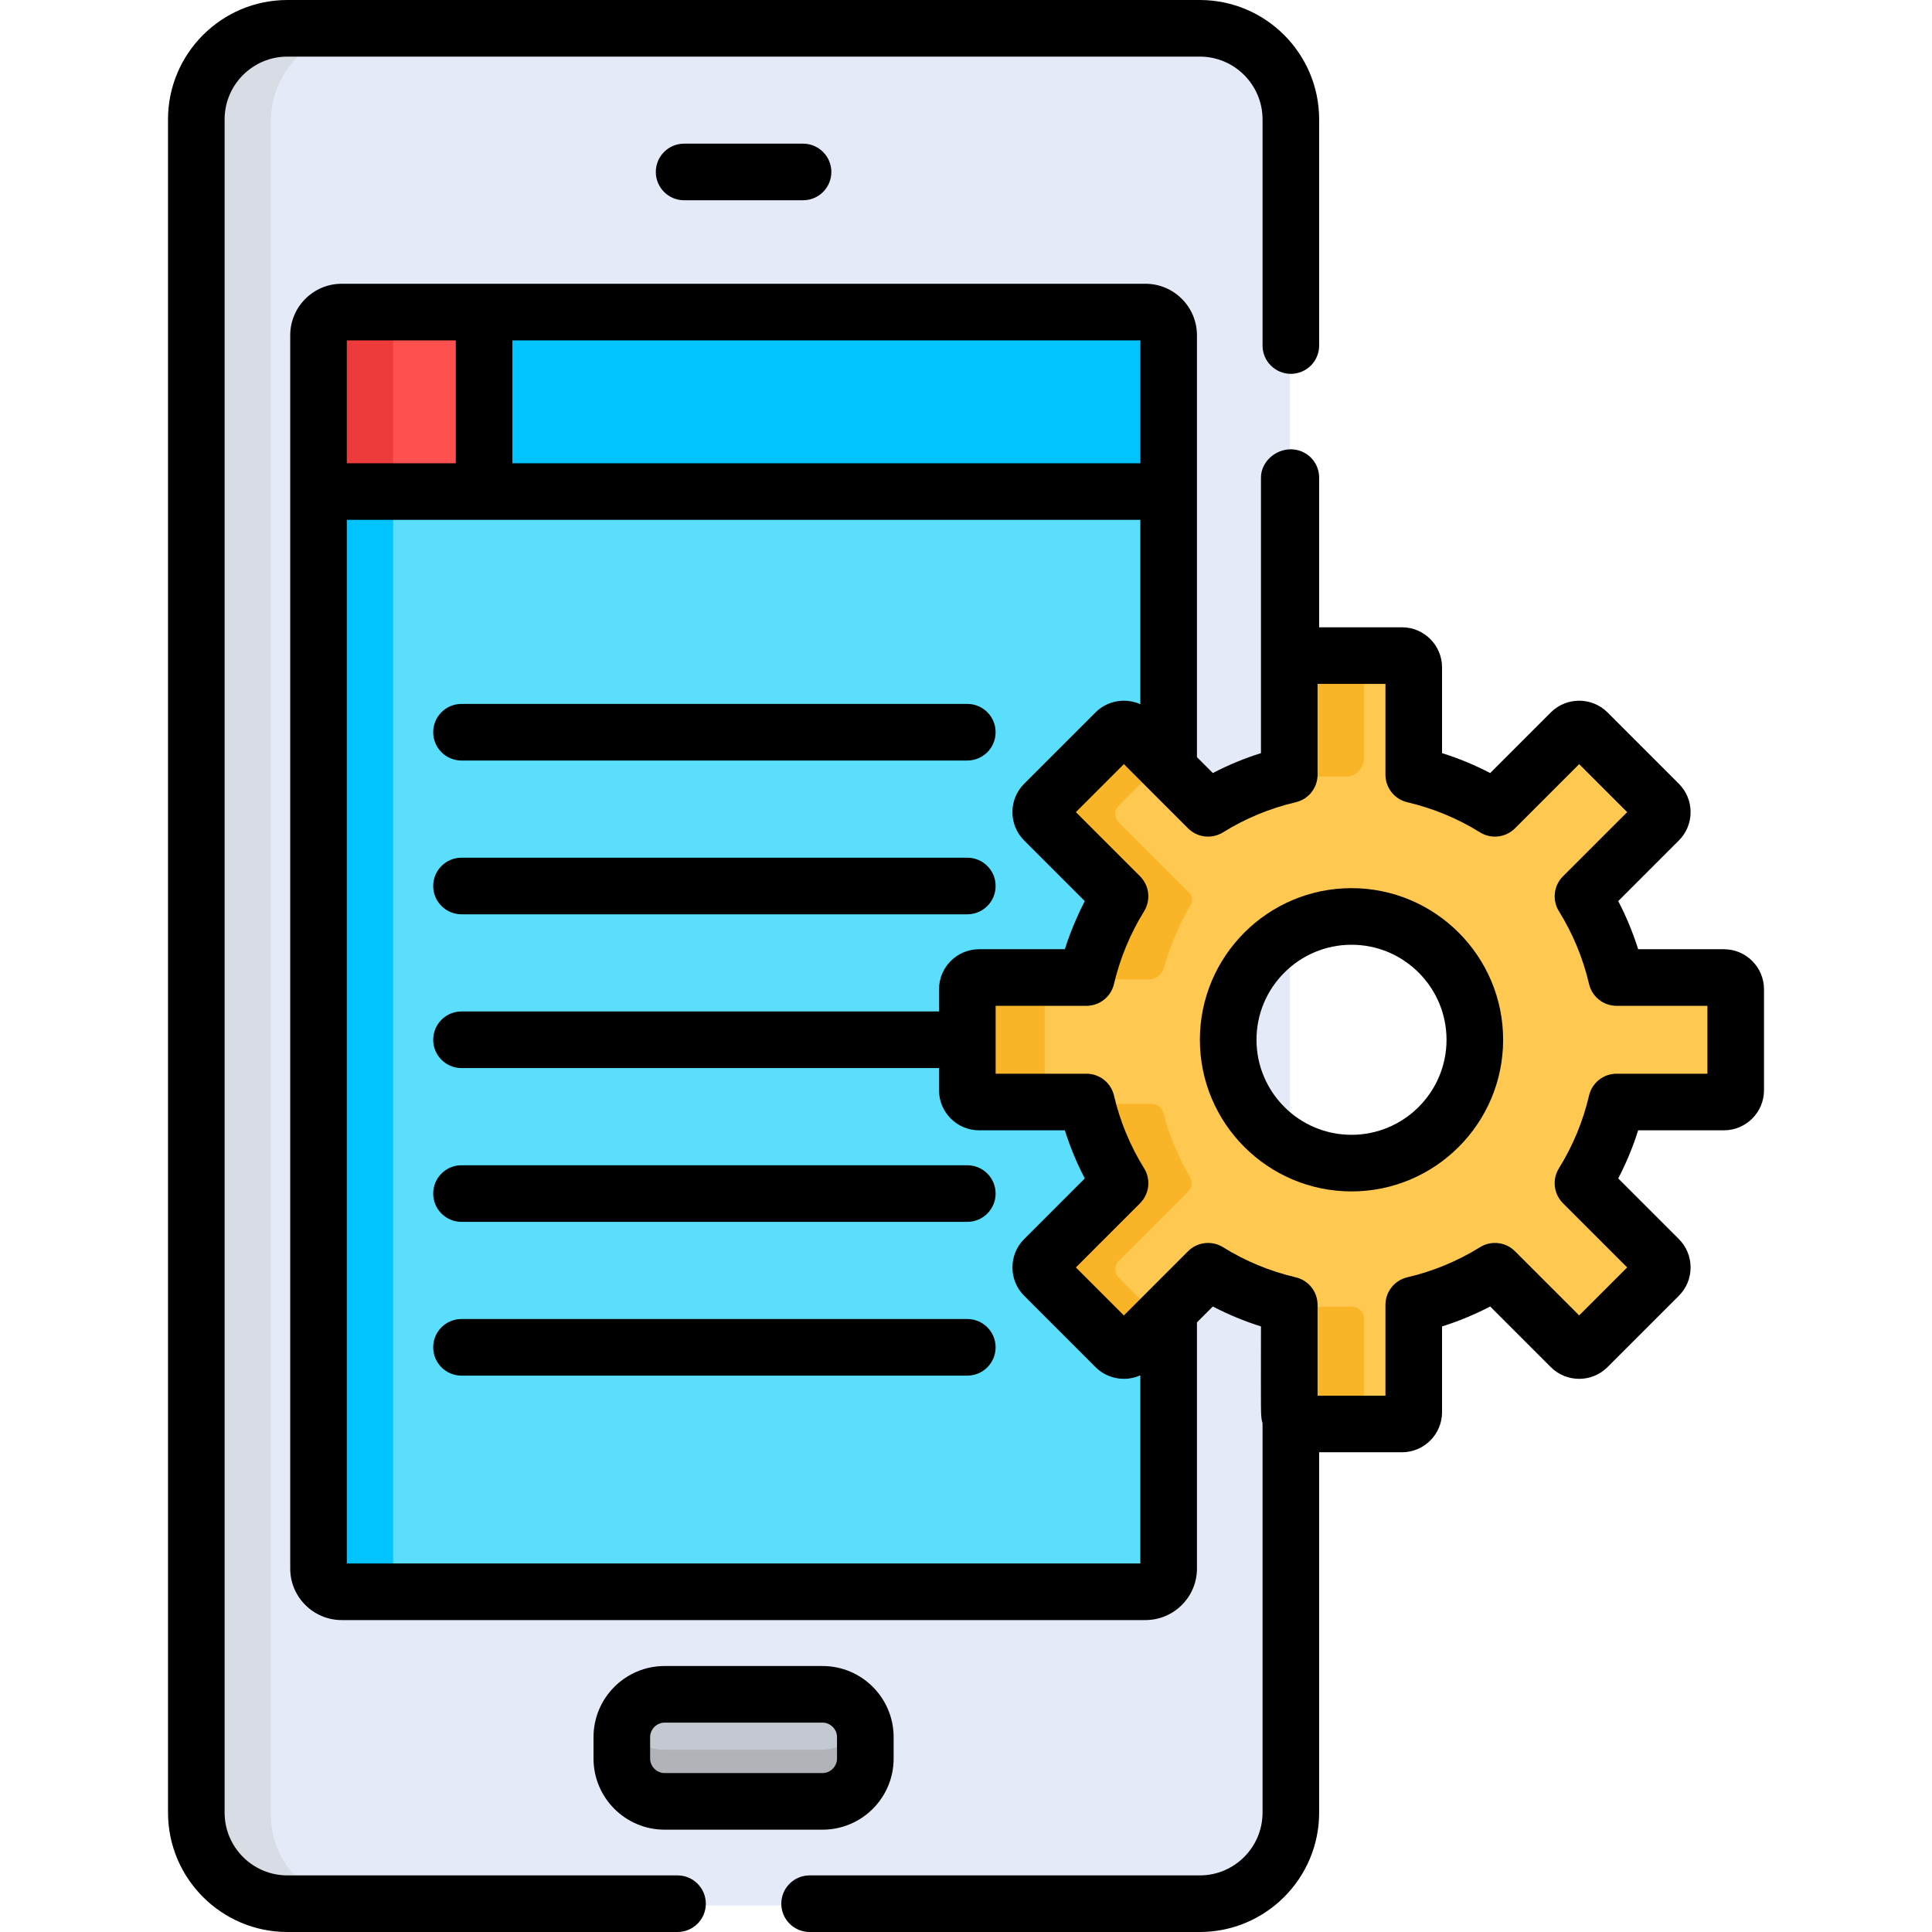
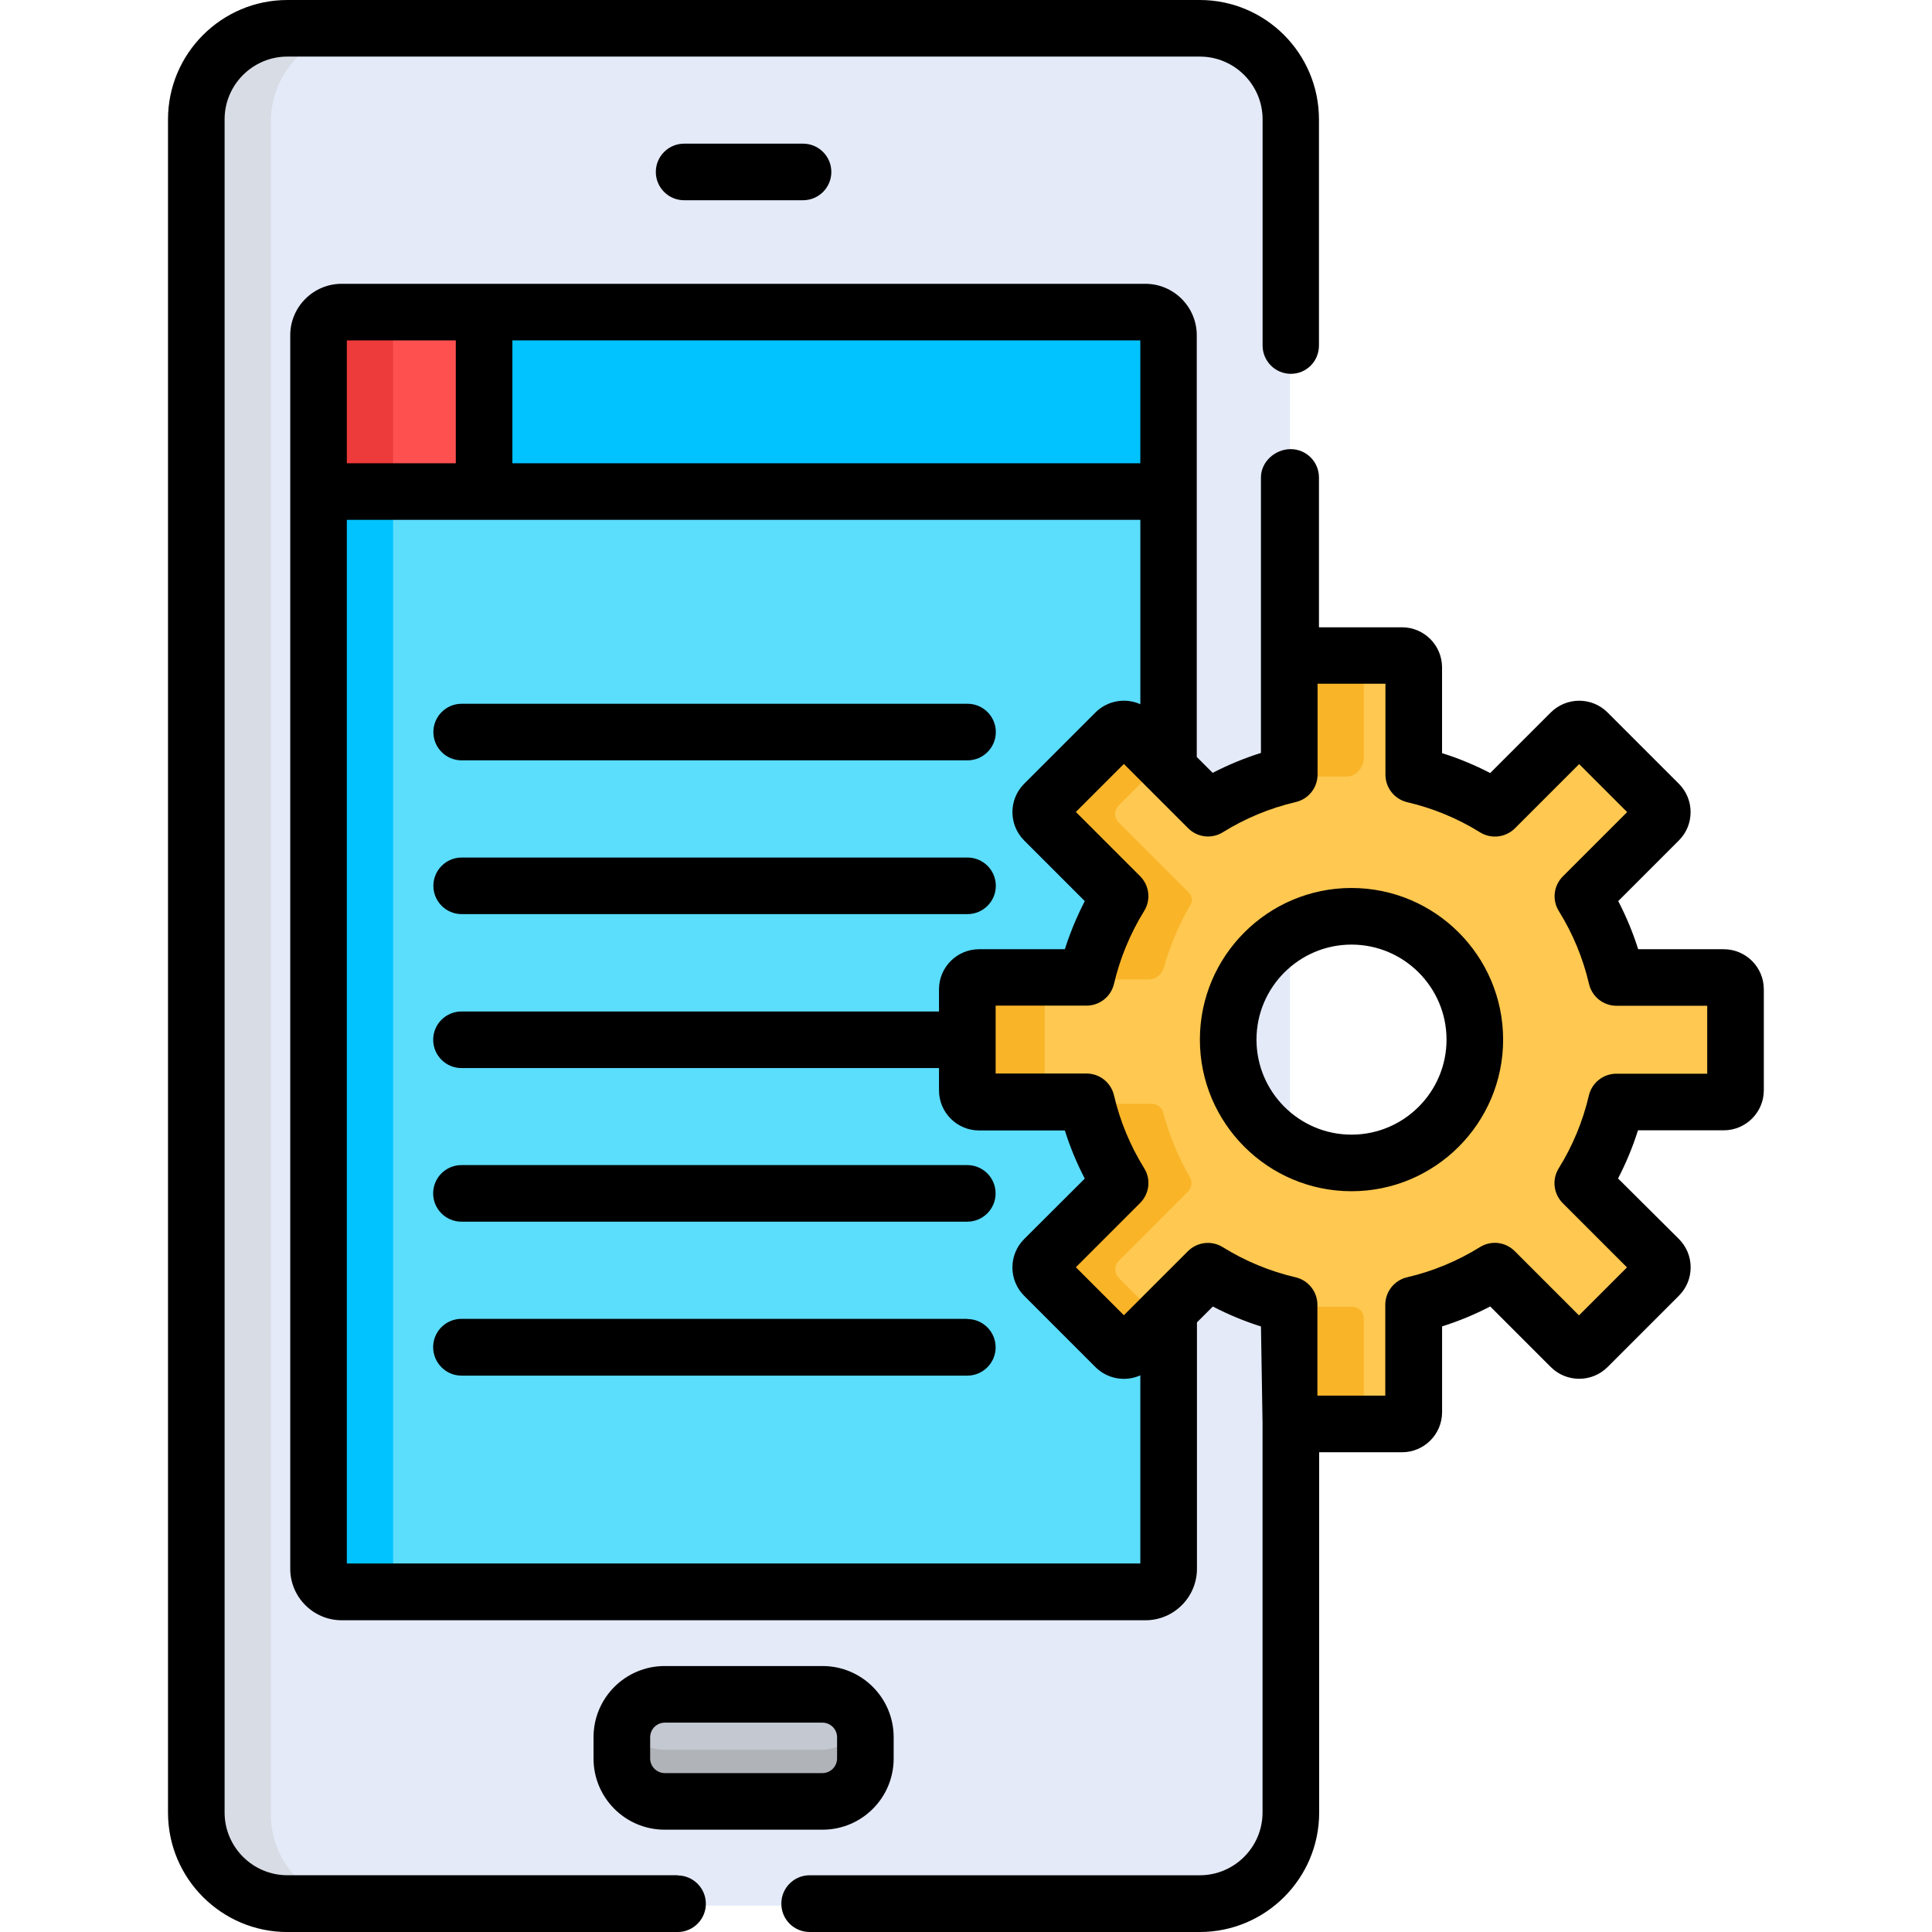
<svg xmlns="http://www.w3.org/2000/svg" viewBox="0 0 104 104" fill="none">
-   <path d="M64.534 1.625H15.419C12.723 1.625 10.517 3.831 10.517 6.527V97.676C10.517 100.372 12.723 102.578 15.419 102.578H64.534C67.231 102.578 69.436 100.372 69.436 97.676V76.042V38.765V6.527C69.436 3.831 67.231 1.625 64.534 1.625Z" fill="#E4EAF8" />
-   <path d="M14.58 97.676V6.527C14.58 3.831 16.786 1.625 19.482 1.625H15.419C12.723 1.625 10.517 3.831 10.517 6.527V97.676C10.517 100.372 12.723 102.578 15.419 102.578H19.482C16.786 102.578 14.58 100.372 14.58 97.676Z" fill="#D8DCE5" />
-   <path d="M61.61 16.901H18.344C17.655 16.901 17.096 17.46 17.096 18.149V84.54C17.096 85.229 17.655 85.788 18.344 85.788H61.61C62.299 85.788 62.858 85.229 62.858 84.54V76.042V38.766V18.149C62.858 17.46 62.299 16.901 61.61 16.901Z" fill="#5BDDFC" />
-   <path d="M21.159 84.54V18.149C21.159 17.46 21.717 16.901 22.406 16.901H18.344C17.655 16.901 17.096 17.46 17.096 18.149V84.54C17.096 85.229 17.655 85.788 18.344 85.788H22.406C21.717 85.788 21.159 85.229 21.159 84.54Z" fill="#00C3FF" />
-   <path d="M61.61 16.901H18.344C17.655 16.901 17.096 17.46 17.096 18.149V26.562H62.858V18.149C62.858 17.46 62.299 16.901 61.61 16.901Z" fill="#00C3FF" />
-   <path d="M26.009 16.901H18.344C17.655 16.901 17.096 17.46 17.096 18.149V26.562H26.009V16.901H26.009Z" fill="#FF5050" />
-   <path d="M21.159 18.304C21.159 17.671 21.547 17.128 22.098 16.901H18.344C17.655 16.901 17.096 17.46 17.096 18.149V26.562H21.159V18.304Z" fill="#ED3A3A" />
-   <path d="M44.228 97.07H35.725C34.459 97.07 33.423 96.034 33.423 94.768V93.609C33.423 92.343 34.459 91.307 35.725 91.307H44.228C45.495 91.307 46.531 92.343 46.531 93.609V94.768C46.531 96.034 45.495 97.07 44.228 97.07Z" fill="#C3C8D1" />
-   <path d="M44.228 94.188H35.725C34.763 94.188 33.935 93.59 33.592 92.748C33.483 93.014 33.422 93.305 33.422 93.609V94.767C33.422 96.033 34.458 97.069 35.725 97.069H44.228C45.494 97.069 46.53 96.033 46.53 94.767V93.609C46.53 93.305 46.469 93.014 46.361 92.748C46.018 93.59 45.19 94.188 44.228 94.188Z" fill="#B0B3B7" />
-   <path d="M92.748 52.722H86.972C86.605 51.154 85.988 49.681 85.162 48.352L89.245 44.268C89.493 44.02 89.493 43.617 89.245 43.369L85.406 39.529C85.157 39.281 84.755 39.281 84.507 39.529L80.423 43.613C79.093 42.787 77.621 42.17 76.052 41.803V36.027C76.052 35.676 75.768 35.392 75.417 35.392H69.987C69.636 35.392 69.351 35.676 69.351 36.027V41.803C67.782 42.17 66.31 42.787 64.981 43.613L60.897 39.529C60.649 39.281 60.246 39.281 59.998 39.529L56.159 43.369C55.91 43.617 55.91 44.019 56.159 44.267L60.242 48.351C59.416 49.681 58.799 51.153 58.432 52.722H52.656C52.306 52.722 52.021 53.007 52.021 53.357V58.788C52.021 59.139 52.305 59.423 52.656 59.423H58.432C58.799 60.992 59.416 62.464 60.242 63.794L56.159 67.878C55.91 68.126 55.91 68.528 56.159 68.776L59.998 72.616C60.246 72.864 60.649 72.864 60.897 72.616L64.981 68.532C66.31 69.358 67.783 69.975 69.351 70.342V76.118C69.351 76.469 69.636 76.754 69.987 76.754H75.417C75.768 76.754 76.052 76.469 76.052 76.118V70.342C77.621 69.975 79.093 69.358 80.423 68.532L84.507 72.616C84.755 72.864 85.157 72.864 85.406 72.616L89.245 68.776C89.493 68.528 89.493 68.126 89.245 67.878L85.162 63.794C85.987 62.464 86.604 60.992 86.972 59.423H92.748C93.099 59.423 93.383 59.139 93.383 58.788V53.357C93.383 53.007 93.098 52.722 92.748 52.722ZM72.702 62.712C69.035 62.712 66.063 59.739 66.063 56.073C66.063 52.406 69.035 49.434 72.702 49.434C76.368 49.434 79.341 52.407 79.341 56.073C79.341 59.739 76.368 62.712 72.702 62.712Z" fill="#FFC850" />
-   <path d="M56.235 58.788V53.358C56.235 53.007 56.519 52.723 56.87 52.723H52.656C52.305 52.723 52.021 53.007 52.021 53.358V58.788C52.021 59.139 52.305 59.424 52.656 59.424H56.87C56.519 59.424 56.235 59.139 56.235 58.788Z" fill="#F9B428" />
-   <path d="M60.242 48.351C59.416 49.681 58.799 51.154 58.432 52.722H61.842C62.221 52.722 62.551 52.468 62.654 52.103C62.992 50.9 63.478 49.758 64.094 48.701C64.215 48.494 64.186 48.233 64.016 48.063L60.221 44.268C59.973 44.02 59.973 43.617 60.221 43.369L62.478 41.112L60.896 39.529C60.648 39.281 60.246 39.281 59.998 39.529L56.158 43.369C55.91 43.617 55.91 44.02 56.158 44.268L60.242 48.351Z" fill="#F9B428" />
-   <path d="M60.221 68.777C59.973 68.529 59.973 68.126 60.221 67.878L63.947 64.152C64.152 63.947 64.2 63.629 64.055 63.377C63.43 62.291 62.941 61.118 62.61 59.88C62.537 59.61 62.291 59.424 62.011 59.424H58.432C58.799 60.993 59.416 62.465 60.242 63.794L56.158 67.878C55.91 68.126 55.91 68.529 56.158 68.777L59.998 72.617C60.246 72.865 60.648 72.865 60.897 72.617L62.479 71.034L60.221 68.777Z" fill="#F9B428" />
-   <path d="M73.414 36.028C73.414 35.677 73.699 35.392 74.05 35.392H69.987C69.636 35.392 69.351 35.676 69.351 36.028V41.803H72.512C73.014 41.792 73.414 41.312 73.414 40.81V36.028Z" fill="#F9B428" />
-   <path d="M73.414 76.119V70.969C73.414 70.623 73.134 70.343 72.788 70.343H69.351V76.119C69.351 76.47 69.636 76.754 69.987 76.754H74.05C73.699 76.754 73.414 76.47 73.414 76.119Z" fill="#F9B428" />
-   <path d="M36.826 7.733C35.984 7.733 35.302 8.415 35.302 9.257C35.302 10.098 35.984 10.78 36.826 10.78H43.228C44.069 10.78 44.752 10.098 44.752 9.257C44.752 8.415 44.069 7.733 43.228 7.733H36.826Z" fill="black" />
-   <path d="M44.279 98.492C46.388 98.492 48.104 96.775 48.104 94.666V93.508C48.104 91.398 46.388 89.682 44.279 89.682H35.775C33.665 89.682 31.949 91.398 31.949 93.508V94.666C31.949 96.775 33.666 98.492 35.775 98.492H44.279ZM34.996 94.666V93.508C34.996 93.086 35.353 92.729 35.775 92.729H44.279C44.701 92.729 45.057 93.086 45.057 93.508V94.666C45.057 95.088 44.701 95.445 44.279 95.445H35.775C35.353 95.445 34.996 95.088 34.996 94.666Z" fill="black" />
-   <path d="M92.798 51.097H88.183C87.901 50.203 87.543 49.337 87.11 48.506L90.373 45.243C90.781 44.836 91.005 44.293 91.005 43.716C91.005 43.14 90.781 42.597 90.373 42.19L86.533 38.35C85.692 37.509 84.322 37.509 83.48 38.35L80.217 41.613C79.386 41.181 78.521 40.822 77.626 40.541V35.926C77.626 34.735 76.658 33.767 75.467 33.767H71.01V25.71C71.01 24.868 70.328 24.186 69.487 24.186C68.645 24.186 67.878 24.868 67.878 25.71V35.331V40.541C66.984 40.822 66.118 41.181 65.287 41.613L64.432 40.758V18.047C64.432 16.519 63.189 15.275 61.66 15.275C60.175 15.275 20.746 15.275 18.394 15.275C16.866 15.275 15.623 16.518 15.623 18.047V84.438C15.623 85.966 16.866 87.209 18.394 87.209H61.66C63.188 87.209 64.432 85.966 64.432 84.438V71.184L65.287 70.329C66.118 70.762 66.984 71.121 67.878 71.402C67.878 76.299 67.849 76.213 67.963 76.611V76.611V97.574C67.963 99.437 66.448 100.953 64.585 100.953H43.582C42.74 100.953 42.058 101.635 42.058 102.476C42.058 103.318 42.74 104 43.582 104H64.584C68.127 104 71.01 101.117 71.01 97.574V78.176H75.467C76.657 78.176 77.626 77.207 77.626 76.016V71.402C78.52 71.12 79.386 70.762 80.217 70.329L83.48 73.592C84.322 74.434 85.692 74.434 86.533 73.592L90.373 69.753C90.781 69.345 91.005 68.803 91.005 68.226C91.005 67.649 90.781 67.107 90.373 66.699L87.11 63.436C87.543 62.605 87.901 61.739 88.183 60.845H92.797C93.988 60.845 94.957 59.877 94.957 58.686V53.256C94.957 52.066 93.988 51.097 92.798 51.097ZM61.384 24.937H27.582V18.323H61.384V24.937ZM18.669 18.323H24.535V24.937H18.669V18.323ZM61.384 84.162H18.669V27.984C20.921 27.984 59.783 27.984 61.384 27.984V37.908C60.587 37.55 59.615 37.706 58.971 38.35L55.131 42.19C54.28 43.041 54.295 44.408 55.131 45.243L58.394 48.506C58.236 48.808 58.093 49.116 57.955 49.427C57.714 49.971 57.5 50.528 57.321 51.097H52.706C51.516 51.097 50.547 52.065 50.547 53.256V54.447H24.842C24.001 54.447 23.319 55.129 23.319 55.971C23.319 56.812 24.001 57.494 24.842 57.494H50.547V58.686C50.547 59.876 51.516 60.845 52.706 60.845H57.321C57.582 61.674 57.929 62.543 58.394 63.436L55.131 66.699C54.289 67.541 54.289 68.91 55.131 69.752L58.971 73.592C59.601 74.222 60.567 74.4 61.384 74.034L61.384 84.162ZM91.91 57.798H87.022C86.314 57.798 85.7 58.285 85.539 58.974C85.214 60.363 84.668 61.68 83.918 62.889C83.544 63.49 83.634 64.269 84.135 64.77L87.591 68.226L85.007 70.81L81.551 67.354C81.05 66.854 80.271 66.763 79.67 67.137C78.461 67.888 77.144 68.433 75.756 68.758C75.067 68.919 74.579 69.533 74.579 70.241V75.129H70.925V70.241C70.925 69.534 70.438 68.919 69.749 68.758C68.361 68.433 67.043 67.888 65.835 67.137C65.234 66.764 64.454 66.853 63.953 67.354L60.498 70.81L57.914 68.226L61.37 64.77C61.87 64.269 61.96 63.49 61.587 62.889C60.836 61.679 60.289 60.357 59.966 58.975C59.805 58.286 59.19 57.798 58.483 57.798H53.595V54.144H58.483C59.19 54.144 59.805 53.657 59.966 52.968C60.278 51.636 60.824 50.282 61.587 49.054C61.726 48.828 61.801 48.578 61.814 48.327C61.835 47.907 61.682 47.486 61.37 47.173L59.066 44.869L57.914 43.717L60.498 41.133L63.953 44.589C64.454 45.09 65.233 45.179 65.835 44.806C67.043 44.055 68.36 43.51 69.749 43.185C70.438 43.024 70.925 42.41 70.925 41.702V36.814H74.579V41.701C74.579 42.409 75.067 43.023 75.756 43.185C77.144 43.51 78.461 44.055 79.67 44.806C80.271 45.179 81.05 45.089 81.551 44.589L85.007 41.133L87.591 43.717L84.135 47.172C83.635 47.673 83.545 48.452 83.918 49.054C84.669 50.263 85.214 51.58 85.539 52.968C85.7 53.657 86.314 54.144 87.022 54.144H91.91L91.91 57.798Z" fill="black" />
-   <path d="M72.752 47.809C68.251 47.809 64.59 51.471 64.59 55.971C64.59 60.472 68.251 64.134 72.752 64.134C77.253 64.134 80.914 60.472 80.914 55.971C80.914 51.471 77.253 47.809 72.752 47.809ZM72.752 61.087C69.931 61.087 67.637 58.792 67.637 55.971C67.637 53.151 69.931 50.856 72.752 50.856C75.573 50.856 77.867 53.151 77.867 55.971C77.867 58.792 75.573 61.087 72.752 61.087Z" fill="black" />
-   <path d="M24.842 40.939H52.071C52.912 40.939 53.594 40.257 53.594 39.416C53.594 38.574 52.912 37.892 52.071 37.892H24.842C24.001 37.892 23.319 38.574 23.319 39.416C23.319 40.257 24.001 40.939 24.842 40.939Z" fill="black" />
-   <path d="M24.842 49.217H52.071C52.912 49.217 53.594 48.535 53.594 47.694C53.594 46.852 52.912 46.17 52.071 46.17H24.842C24.001 46.17 23.319 46.852 23.319 47.694C23.319 48.535 24.001 49.217 24.842 49.217Z" fill="black" />
-   <path d="M52.071 62.726H24.842C24.001 62.726 23.319 63.407 23.319 64.249C23.319 65.091 24.001 65.772 24.842 65.772H52.071C52.912 65.772 53.594 65.091 53.594 64.249C53.594 63.407 52.912 62.726 52.071 62.726Z" fill="black" />
-   <path d="M52.071 71.003H24.842C24.001 71.003 23.319 71.685 23.319 72.527C23.319 73.368 24.001 74.05 24.842 74.05H52.071C52.912 74.05 53.594 73.368 53.594 72.527C53.594 71.685 52.912 71.003 52.071 71.003Z" fill="black" />
-   <path d="M36.472 100.953H15.469C13.606 100.953 12.091 99.437 12.091 97.574V6.426C12.091 4.563 13.606 3.047 15.469 3.047H64.585C66.448 3.047 67.963 4.563 67.963 6.426V18.6C67.963 19.442 68.645 20.124 69.487 20.124C70.328 20.124 71.01 19.442 71.01 18.6V6.426C71.01 2.883 68.128 0 64.585 0H15.469C11.926 0 9.044 2.883 9.044 6.426V97.574C9.044 101.117 11.926 104 15.469 104H36.472C37.313 104 37.995 103.318 37.995 102.477C37.995 101.635 37.313 100.953 36.472 100.953Z" fill="black" />
+   <path d="M64.534 1.625H15.42a4.92 4.92 0 0 0-4.902 4.902v91.15a4.92 4.92 0 0 0 4.902 4.902h49.115a4.92 4.92 0 0 0 4.902-4.902V6.527a4.92 4.92 0 0 0-4.902-4.902z" fill="#e4eaf8" />
+   <path d="M14.58 97.676V6.527a4.92 4.92 0 0 1 4.902-4.902H15.42a4.92 4.92 0 0 0-4.902 4.902v91.15a4.92 4.92 0 0 0 4.902 4.902h4.063a4.92 4.92 0 0 1-4.902-4.902z" fill="#d8dce5" />
+   <path d="M61.6 16.9H18.344a1.25 1.25 0 0 0-1.248 1.248v66.39a1.25 1.25 0 0 0 1.248 1.248H61.6a1.25 1.25 0 0 0 1.248-1.248V18.15a1.25 1.25 0 0 0-1.248-1.248z" fill="#5bddfc" />
+   <g fill="#00c3ff">
+     <path d="M21.16 84.54V18.15a1.25 1.25 0 0 1 1.248-1.248h-4.063a1.25 1.25 0 0 0-1.248 1.248v66.39a1.25 1.25 0 0 0 1.248 1.248h4.063a1.25 1.25 0 0 1-1.248-1.248z" />
+     <path d="M61.6 16.9H18.344a1.25 1.25 0 0 0-1.248 1.248v8.413h45.762V18.15a1.25 1.25 0 0 0-1.248-1.248z" />
+   </g>
+   <path d="M26.01 16.9h-7.665a1.25 1.25 0 0 0-1.248 1.248v8.413h8.913V16.9z" fill="#ff5050" />
+   <path d="M21.16 18.304c0-.633.39-1.175.94-1.402h-3.755a1.25 1.25 0 0 0-1.248 1.248v8.413h4.063v-8.26z" fill="#ed3a3a" />
+   <path d="M44.23 97.07h-8.504a2.31 2.31 0 0 1-2.302-2.302V93.61a2.31 2.31 0 0 1 2.302-2.302h8.504a2.31 2.31 0 0 1 2.302 2.302v1.158a2.31 2.31 0 0 1-2.302 2.302z" fill="#c3c8d1" />
+   <path d="M44.228 94.188h-8.504a2.31 2.31 0 0 1-2.133-1.44c-.11.267-.17.557-.17.86v1.158a2.31 2.31 0 0 0 2.302 2.302h8.504a2.31 2.31 0 0 0 2.302-2.302V93.61c0-.304-.06-.595-.17-.86a2.31 2.31 0 0 1-2.132 1.441z" fill="#b0b3b7" />
+   <path d="M92.748 52.722h-5.776c-.367-1.57-.984-3.04-1.8-4.37l4.084-4.084c.248-.248.248-.65 0-.9l-3.84-3.84c-.248-.248-.65-.248-.9 0l-4.084 4.084a14.58 14.58 0 0 0-4.371-1.81v-5.776c0-.35-.285-.635-.635-.635h-5.43c-.35 0-.635.285-.635.635v5.776c-1.57.367-3.04.984-4.37 1.8l-4.084-4.084c-.248-.248-.65-.248-.9 0l-3.84 3.84c-.248.248-.248.65 0 .9l4.084 4.084c-.826 1.33-1.443 2.802-1.8 4.37h-5.776c-.35 0-.635.285-.635.635v5.43c0 .35.284.635.635.635h5.776c.367 1.57.984 3.04 1.8 4.37l-4.084 4.084c-.248.248-.248.65 0 .9l3.84 3.84c.248.248.65.248.9 0l4.084-4.084c1.33.826 2.802 1.443 4.37 1.8v5.776c0 .35.285.635.635.635h5.43c.35 0 .635-.285.635-.635v-5.776c1.57-.367 3.04-.984 4.37-1.8l4.084 4.084c.248.248.65.248.9 0l3.84-3.84c.248-.248.248-.65 0-.9l-4.084-4.084c.826-1.33 1.443-2.802 1.8-4.37h5.776c.35 0 .635-.285.635-.635v-5.43c0-.35-.285-.635-.635-.635zm-20.046 9.99a6.64 6.64 0 0 1-6.639-6.639 6.64 6.64 0 0 1 6.639-6.639 6.64 6.64 0 0 1 6.639 6.639 6.64 6.64 0 0 1-6.639 6.639z" fill="#ffc850" />
+   <path d="M56.235 58.788v-5.43c0-.35.284-.635.635-.635h-4.214c-.35 0-.635.284-.635.635v5.43c0 .35.284.635.635.635h4.214c-.35 0-.635-.284-.635-.635zm4.007-10.438a14.58 14.58 0 0 0-1.81 4.371h3.4c.38 0 .7-.254.812-.62a14.58 14.58 0 0 1 1.44-3.402.53.53 0 0 0-.078-.638l-3.795-3.795c-.248-.248-.248-.65 0-.9l2.258-2.258-1.582-1.582c-.248-.248-.65-.248-.9 0l-3.84 3.84c-.248.248-.248.65 0 .9l4.084 4.083zm-.022 20.427c-.248-.248-.248-.65 0-.9l3.726-3.726c.205-.205.253-.524.108-.775-.625-1.086-1.114-2.26-1.446-3.498a.62.62 0 0 0-.599-.456h-3.58c.367 1.57.984 3.04 1.8 4.37l-4.084 4.084c-.248.248-.248.65 0 .9l3.84 3.84c.248.248.65.248.9 0l1.582-1.582-2.258-2.258zm13.194-32.75c0-.35.285-.635.635-.635h-4.063c-.35 0-.635.284-.635.635v5.776h3.16c.502-.01.902-.5.902-.993v-4.783zm0 40.092v-5.15c0-.346-.28-.626-.626-.626H69.35v5.776c0 .35.284.635.635.635h4.063c-.35 0-.635-.284-.635-.635z" fill="#f9b428" />
+   <path d="M36.826 7.733c-.84 0-1.523.682-1.523 1.523s.682 1.523 1.523 1.523h6.402c.84 0 1.523-.682 1.523-1.523s-.682-1.523-1.523-1.523h-6.402zm7.454 90.76a3.83 3.83 0 0 0 3.826-3.826v-1.158a3.83 3.83 0 0 0-3.826-3.826h-8.504a3.83 3.83 0 0 0-3.826 3.826v1.158a3.83 3.83 0 0 0 3.826 3.826h8.504zm-9.282-3.826v-1.158a.79.79 0 0 1 .779-.779h8.504a.79.79 0 0 1 .779.779v1.158a.79.79 0 0 1-.779.779h-8.504a.79.79 0 0 1-.779-.779zm57.8-43.57h-4.615a16.08 16.08 0 0 0-1.073-2.591l3.263-3.263c.408-.408.632-.95.632-1.527s-.225-1.12-.632-1.526l-3.84-3.84c-.842-.84-2.2-.84-3.053 0l-3.263 3.263a16.03 16.03 0 0 0-2.591-1.072v-4.615a2.16 2.16 0 0 0-2.159-2.159H71V25.7c0-.84-.682-1.523-1.523-1.523s-1.6.682-1.6 1.523v14.83c-.894.282-1.76.64-2.6 1.073l-.855-.856v-22.7c0-1.528-1.243-2.77-2.772-2.77H18.394c-1.528 0-2.77 1.243-2.77 2.77v66.4c0 1.528 1.243 2.772 2.77 2.772H61.66c1.528 0 2.772-1.243 2.772-2.772V71.185l.855-.855a16.02 16.02 0 0 0 2.591 1.073l.085 5.2v20.963c0 1.863-1.516 3.38-3.38 3.38h-21c-.84 0-1.523.682-1.523 1.523A1.52 1.52 0 0 0 43.582 104h21.003c3.543 0 6.426-2.883 6.426-6.426V78.176h4.457a2.16 2.16 0 0 0 2.16-2.16V71.4a16.06 16.06 0 0 0 2.591-1.073l3.263 3.263c.842.84 2.212.84 3.053 0l3.84-3.84c.408-.408.633-.95.633-1.527s-.225-1.12-.632-1.527l-3.276-3.26a16.06 16.06 0 0 0 1.073-2.591h4.615a2.16 2.16 0 0 0 2.159-2.159v-5.43a2.16 2.16 0 0 0-2.159-2.159zm-31.413-26.16H27.582v-6.614h33.802v6.614zM18.67 18.323h5.866v6.614H18.67v-6.614zm42.715 65.84H18.67v-56.18h42.715v9.925a2.17 2.17 0 0 0-2.414.442l-3.84 3.84a2.16 2.16 0 0 0 0 3.053l3.263 3.263a15.92 15.92 0 0 0-.439.921 16.15 16.15 0 0 0-.634 1.67h-4.615a2.16 2.16 0 0 0-2.159 2.159v1.192H24.842c-.84 0-1.523.682-1.523 1.523s.682 1.523 1.523 1.523h25.705v1.2a2.16 2.16 0 0 0 2.159 2.159h4.615a16 16 0 0 0 1.073 2.591L55.13 66.7a2.16 2.16 0 0 0 0 3.053l3.84 3.84a2.17 2.17 0 0 0 2.414.442v10.13zM91.9 57.798h-4.888a1.52 1.52 0 0 0-1.483 1.176 13.04 13.04 0 0 1-1.621 3.914 1.52 1.52 0 0 0 .217 1.88l3.456 3.456-2.584 2.584-3.456-3.456a1.51 1.51 0 0 0-1.88-.217 13.04 13.04 0 0 1-3.914 1.621 1.52 1.52 0 0 0-1.177 1.483v4.888h-3.654V70.24a1.52 1.52 0 0 0-1.177-1.483 13.03 13.03 0 0 1-3.914-1.621 1.52 1.52 0 0 0-1.88.217L60.498 70.8l-2.584-2.584 3.456-3.456c.5-.5.6-1.28.217-1.882a13.05 13.05 0 0 1-1.62-3.914 1.52 1.52 0 0 0-1.483-1.176h-4.888v-3.654h4.888a1.52 1.52 0 0 0 1.483-1.176c.312-1.332.858-2.685 1.62-3.914a1.52 1.52 0 0 0-.217-1.881l-3.456-3.456 2.584-2.584 3.456 3.456a1.51 1.51 0 0 0 1.88.217 13.04 13.04 0 0 1 3.914-1.62 1.52 1.52 0 0 0 1.177-1.483v-4.888h3.654V41.7a1.52 1.52 0 0 0 1.177 1.483 13.03 13.03 0 0 1 3.914 1.621c.6.373 1.38.283 1.88-.217l3.456-3.456 2.584 2.584-3.456 3.456a1.51 1.51 0 0 0-.217 1.88 13.04 13.04 0 0 1 1.62 3.914 1.52 1.52 0 0 0 1.483 1.176h4.88v3.654zM72.752 47.8c-4.5 0-8.162 3.66-8.162 8.162s3.662 8.162 8.162 8.162 8.162-3.66 8.162-8.162a8.17 8.17 0 0 0-8.162-8.162zm0 13.278c-2.82 0-5.115-2.295-5.115-5.115s2.295-5.115 5.115-5.115 5.115 2.295 5.115 5.115-2.295 5.115-5.115 5.115zm-47.9-20.148h27.23c.84 0 1.523-.682 1.523-1.523s-.682-1.523-1.523-1.523h-27.23c-.84 0-1.523.682-1.523 1.523s.68 1.523 1.523 1.523zm0 8.277h27.23c.84 0 1.523-.682 1.523-1.523s-.682-1.523-1.523-1.523h-27.23c-.84 0-1.523.682-1.523 1.523s.682 1.523 1.523 1.523zm27.228 13.51H24.84c-.84 0-1.523.682-1.523 1.523s.682 1.523 1.523 1.523h27.23c.84 0 1.523-.682 1.523-1.523s-.682-1.523-1.523-1.523zm0 8.277H24.84c-.84 0-1.523.682-1.523 1.523S24 74.05 24.842 74.05h27.23c.84 0 1.523-.682 1.523-1.523s-.682-1.523-1.523-1.523zm-15.598 29.95H15.47c-1.863 0-3.38-1.516-3.38-3.38V6.426c0-1.863 1.515-3.38 3.38-3.38h49.116c1.863 0 3.38 1.516 3.38 3.38V18.6c0 .84.682 1.523 1.523 1.523S71 19.442 71 18.6V6.426C71 2.883 68.128 0 64.585 0H15.47c-3.543 0-6.426 2.883-6.426 6.426v91.15c0 3.543 2.883 6.426 6.426 6.426h21.003c.84 0 1.523-.682 1.523-1.523s-.682-1.524-1.524-1.524z" fill="#000" />
</svg>
